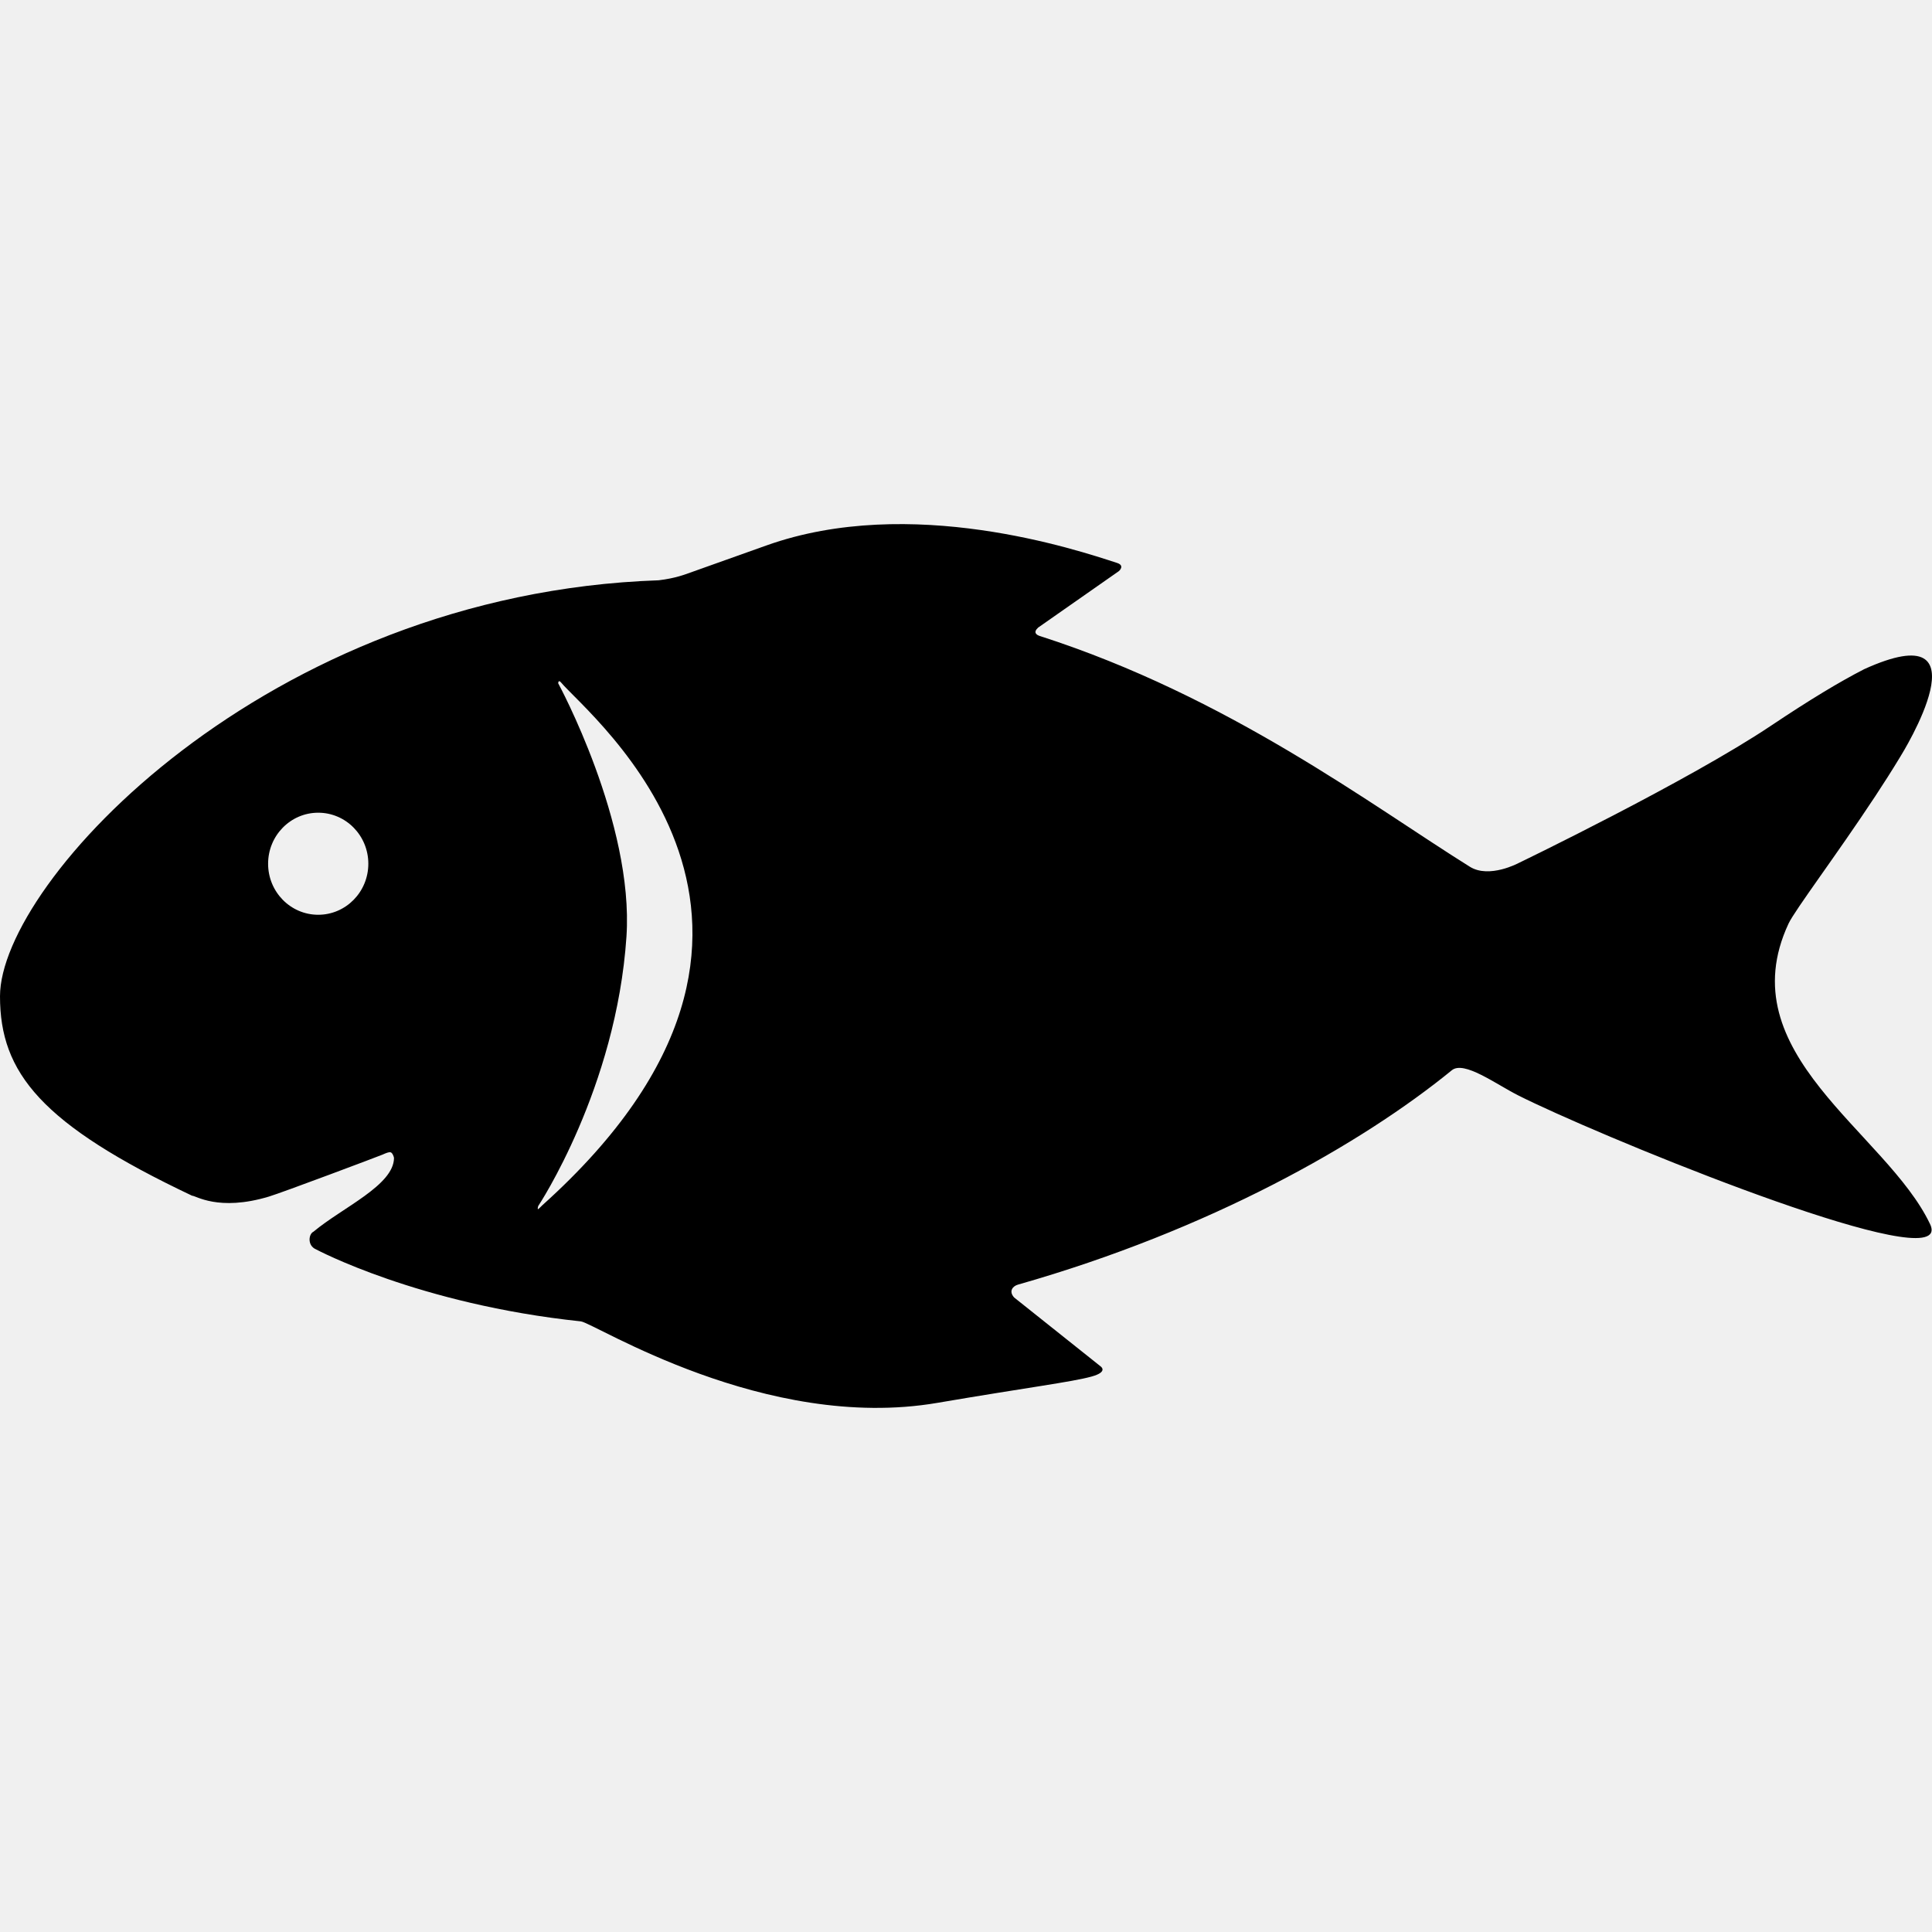
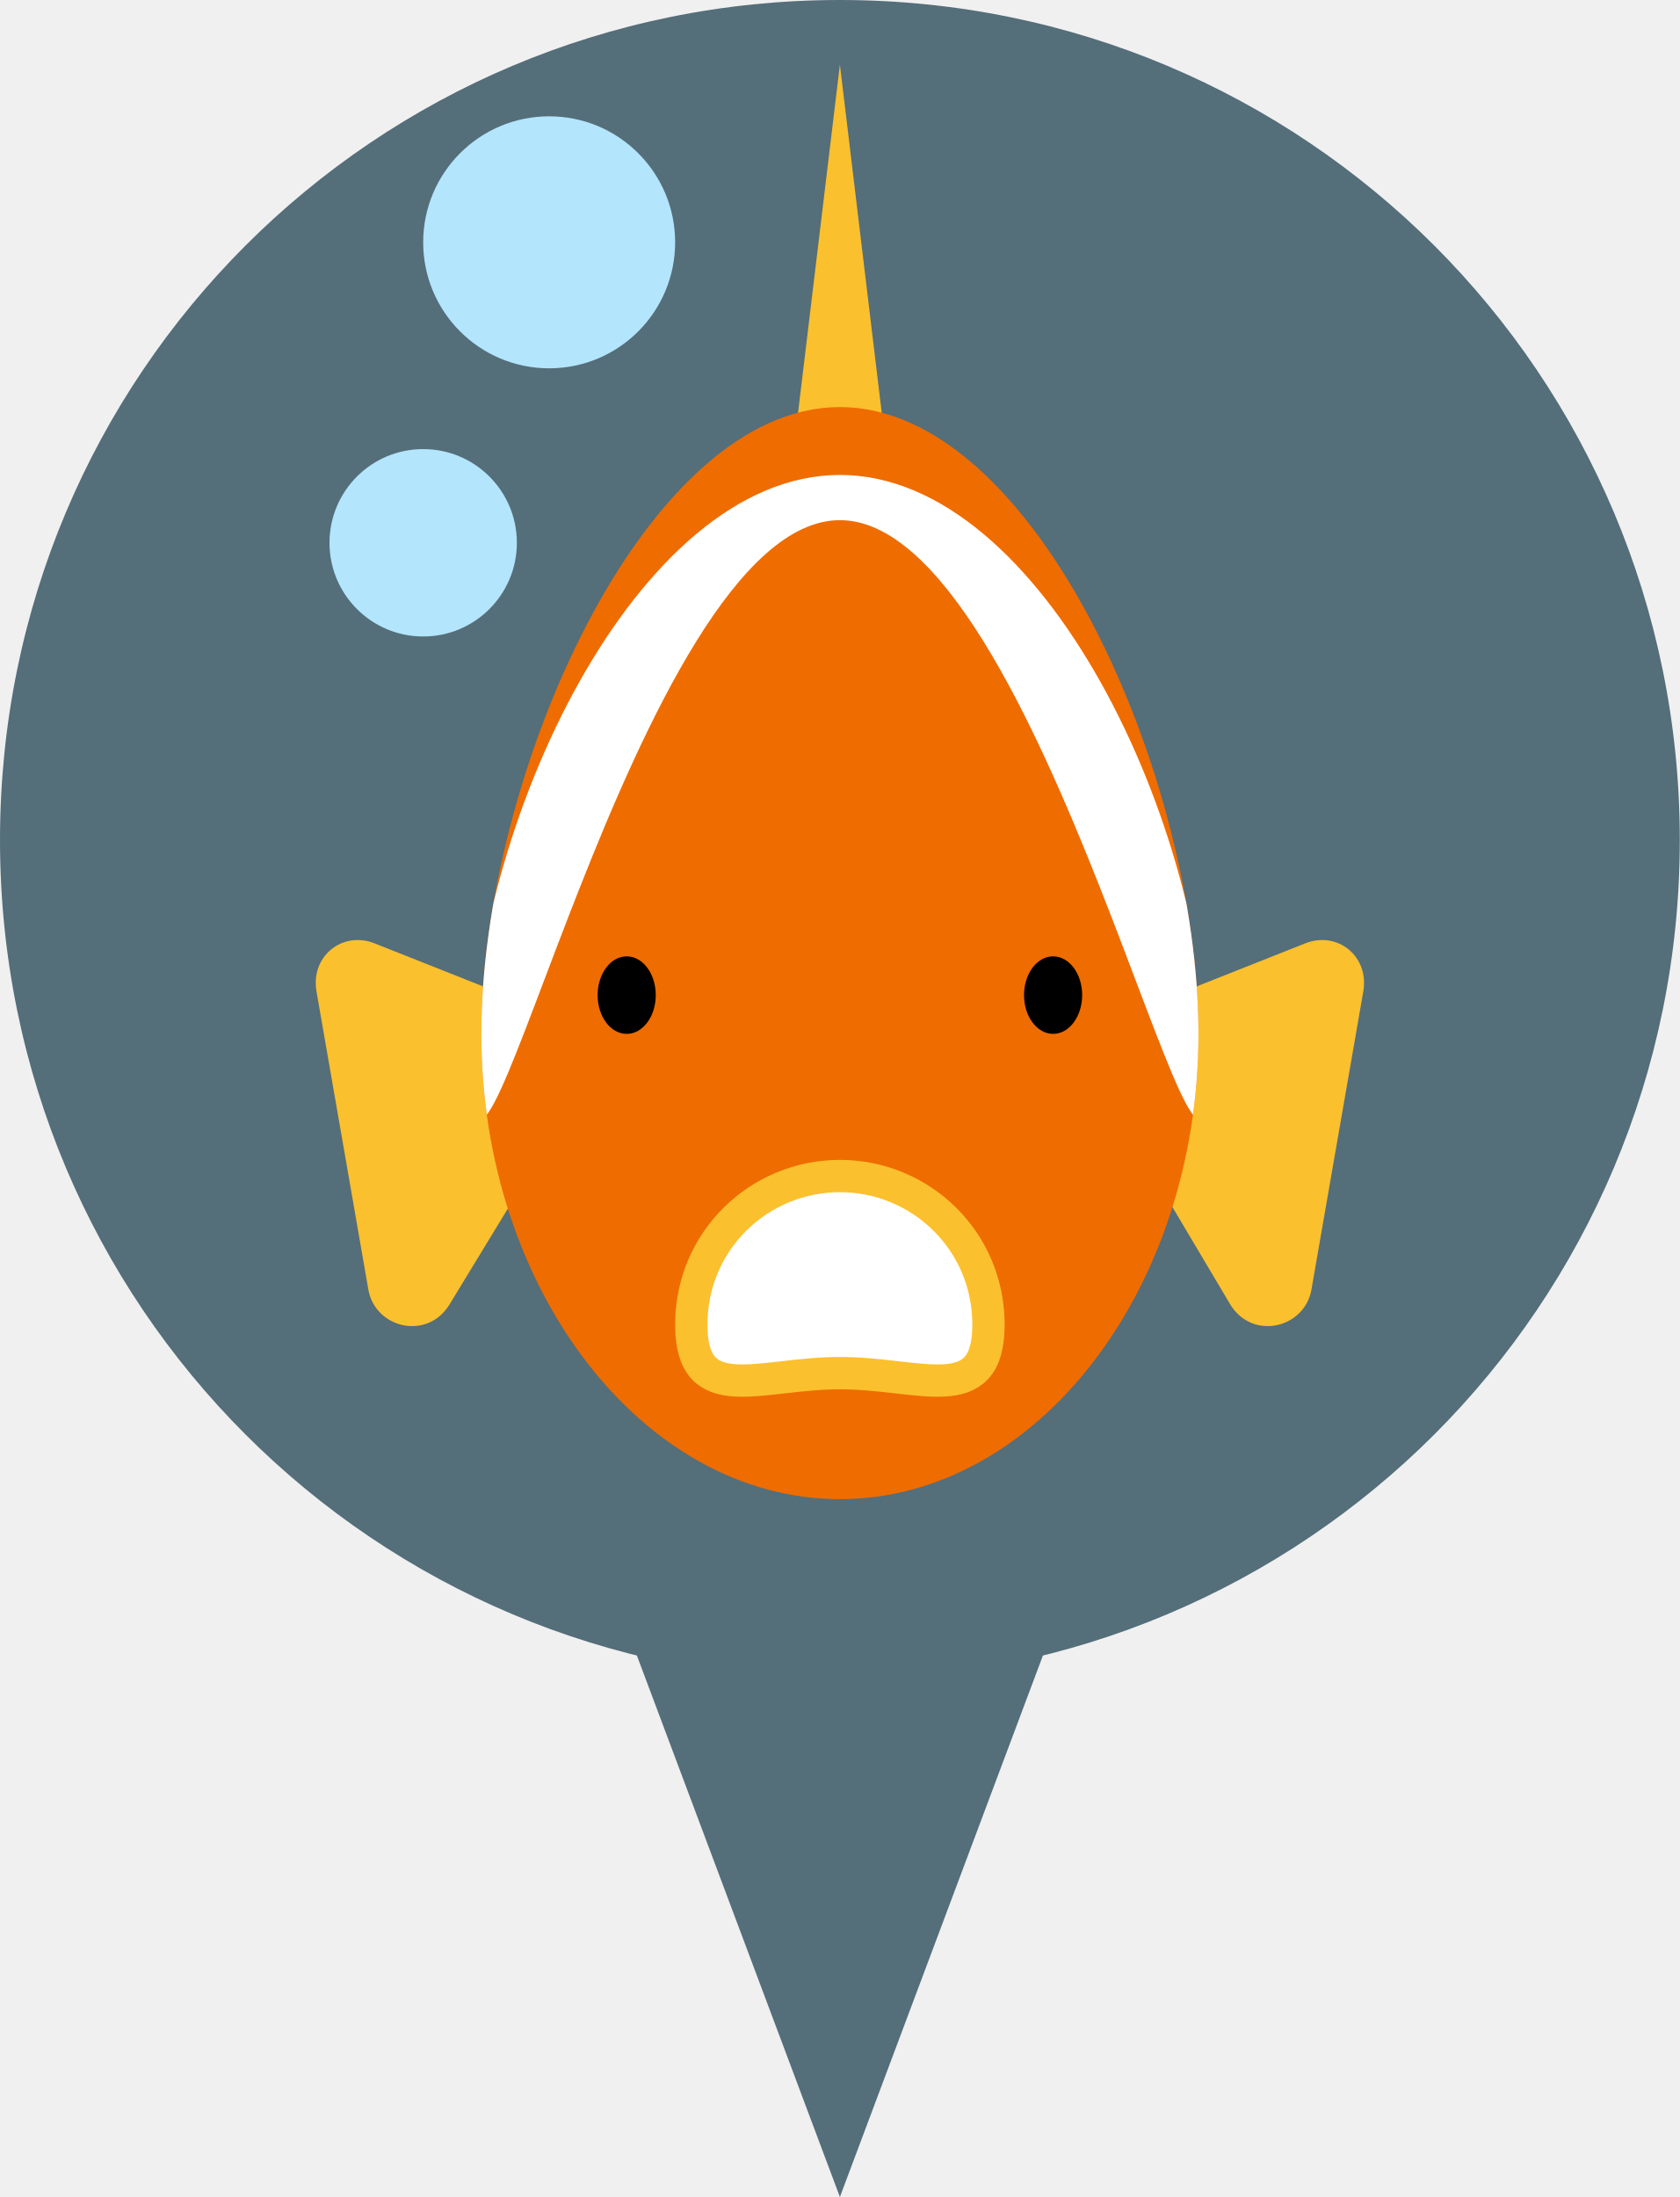
- <svg xmlns="http://www.w3.org/2000/svg" version="1.1" id="Capa_1" x="0px" y="0px" width="30px" height="30px" viewBox="0 0 381.496 381.496" style="enable-background:new 0 0 381.496 381.496;" xml:space="preserve">
-   <g>
+ <svg xmlns="http://www.w3.org/2000/svg" xmlns:xlink="http://www.w3.org/1999/xlink" version="1.1" x="0px" y="0px" viewBox="0 0 52 68" style="enable-background:new 0 0 52 68;" xml:space="preserve">
+   <style type="text/css">
+ 	.st0{fill:#546E7A;}
+ 	.style_card_focus{fill:#FAFAFA;stroke:url(#SVGID_1_);stroke-miterlimit:10;}
+ 	.st1{fill:#BCAAA4;}
+ 	.st2{fill:#263238;}
+ 	.st3{clip-path:url(#SVGID_3_);fill:#A1887F;}
+ 	.st4{fill:#9DC2E8;fill-opacity:0.25;}
+ 	.st5{fill:#EEEEEE;}
+ 	.st6{opacity:8.000000e-02;fill:url(#SVGID_4_);}
+ 	.st7{clip-path:url(#SVGID_6_);}
+ 	.st8{fill:none;}
+ 	.st9{clip-path:url(#SVGID_8_);}
+ 	.st10{fill:#FAFAFA;}
+ 	.st11{opacity:4.000000e-02;}
+ 	.st12{fill:url(#SVGID_9_);}
+ 	.st13{opacity:0.8;}
+ 	.st14{fill:url(#SVGID_10_);}
+ 	.st15{opacity:0.54;}
+ 	.st16{fill:#212121;}
+ 	.st17{fill:url(#SVGID_11_);}
+ 	.st18{fill:url(#SVGID_12_);}
+ 	.st19{opacity:0.12;}
+ 	.st20{opacity:8.000000e-02;fill:none;}
+ 	.st21{fill:#757575;}
+ 	.st22{fill:#0D0D0D;}
+ 	.st23{fill:#FFFFFF;}
+ 	.st24{opacity:2.000000e-02;}
+ 	.st25{fill:#231F20;}
+ 	.st26{fill:url(#SVGID_13_);}
+ 	.st27{fill:url(#SVGID_14_);}
+ 	.st28{opacity:8.000000e-02;fill:url(#SVGID_15_);}
+ 	.st29{clip-path:url(#SVGID_17_);}
+ 	.st30{fill:url(#SVGID_18_);}
+ 	.st31{fill:url(#SVGID_19_);}
+ 	.st32{clip-path:url(#SVGID_20_);}
+ 	.st33{fill:url(#SVGID_21_);}
+ 	.st34{fill:url(#SVGID_22_);}
+ 	.st35{fill:#B2B2B2;}
+ 	.st36{fill-opacity:0;}
+ 	.st37{clip-path:url(#SVGID_24_);}
+ 	.st38{fill:#FFFFFF;fill-opacity:0.3;}
+ 	.st39{fill:#FFFFFF;fill-opacity:0.9;}
+ 	.st40{clip-path:url(#SVGID_26_);fill:#FFFFFF;fill-opacity:0.3;}
+ 	.st41{clip-path:url(#SVGID_26_);fill:#FFFFFF;fill-opacity:0.9;}
+ 	.st42{clip-path:url(#SVGID_28_);fill:#FFFFFF;fill-opacity:0.9;}
+ 	.st43{clip-path:url(#SVGID_28_);fill:#FFFFFF;fill-opacity:0.3;}
+ 	.st44{opacity:0.9;}
+ 	.st45{opacity:8.000000e-02;fill:url(#SVGID_29_);}
+ 	.st46{clip-path:url(#SVGID_30_);}
+ 	.st47{clip-path:url(#SVGID_31_);fill:#FFFFFF;fill-opacity:0.3;}
+ 	.st48{clip-path:url(#SVGID_31_);fill:#FFFFFF;fill-opacity:0.9;}
+ 	.st49{clip-path:url(#SVGID_32_);fill:#FFFFFF;fill-opacity:0.9;}
+ 	.st50{clip-path:url(#SVGID_32_);fill:#FFFFFF;fill-opacity:0.3;}
+ 	.st51{clip-path:url(#SVGID_34_);}
+ 	.st52{fill:url(#SVGID_35_);}
+ 	.st53{fill:url(#SVGID_36_);}
+ 	.st54{fill:url(#SVGID_37_);}
+ 	.st55{fill:url(#SVGID_38_);}
+ 	.st56{opacity:8.000000e-02;fill:url(#SVGID_39_);}
+ 	.st57{clip-path:url(#SVGID_41_);}
+ 	.st58{fill:url(#SVGID_42_);}
+ 	.st59{fill:url(#SVGID_43_);}
+ 	.st60{fill:#999999;}
+ 	.st61{clip-path:url(#SVGID_44_);}
+ 	.st62{fill:url(#SVGID_45_);}
+ 	.st63{fill:url(#SVGID_46_);}
+ 	.st64{clip-path:url(#SVGID_47_);}
+ 	.st65{clip-path:url(#SVGID_48_);fill:#FFFFFF;fill-opacity:0.3;}
+ 	.st66{clip-path:url(#SVGID_48_);fill:#FFFFFF;fill-opacity:0.9;}
+ 	.st67{clip-path:url(#SVGID_49_);fill:#FFFFFF;fill-opacity:0.9;}
+ 	.st68{clip-path:url(#SVGID_49_);fill:#FFFFFF;fill-opacity:0.3;}
+ 	.st69{fill:url(#SVGID_50_);}
+ 	.st70{fill:url(#SVGID_51_);}
+ 	.st71{opacity:0.5;}
+ 	.st72{opacity:8.000000e-02;fill:url(#SVGID_52_);}
+ 	.st73{clip-path:url(#SVGID_54_);}
+ 	.st74{fill:url(#SVGID_55_);}
+ 	.st75{fill:url(#SVGID_56_);}
+ 	.st76{opacity:0.26;}
+ 	.st77{clip-path:url(#SVGID_57_);}
+ 	.st78{fill:url(#SVGID_58_);}
+ 	.st79{fill:url(#SVGID_59_);}
+ 	.st80{clip-path:url(#SVGID_60_);}
+ 	.st81{clip-path:url(#SVGID_61_);fill:#FFFFFF;fill-opacity:0.3;}
+ 	.st82{clip-path:url(#SVGID_61_);fill:#FFFFFF;fill-opacity:0.9;}
+ 	.st83{clip-path:url(#SVGID_62_);fill:#FFFFFF;fill-opacity:0.9;}
+ 	.st84{clip-path:url(#SVGID_62_);fill:#FFFFFF;fill-opacity:0.3;}
+ 	.st85{fill:url(#SVGID_63_);}
+ 	.st86{fill:url(#SVGID_64_);}
+ 	.st87{clip-path:url(#SVGID_65_);}
+ 	.st88{clip-path:url(#SVGID_66_);fill:#FFFFFF;fill-opacity:0.3;}
+ 	.st89{clip-path:url(#SVGID_66_);fill:#FFFFFF;fill-opacity:0.9;}
+ 	.st90{clip-path:url(#SVGID_67_);fill:#FFFFFF;fill-opacity:0.9;}
+ 	.st91{clip-path:url(#SVGID_67_);fill:#FFFFFF;fill-opacity:0.3;}
+ 	.st92{clip-path:url(#SVGID_69_);}
+ 	.st93{fill:url(#SVGID_70_);}
+ 	.st94{fill:url(#SVGID_71_);}
+ 	.st95{fill:url(#SVGID_72_);}
+ 	.st96{fill:url(#SVGID_73_);}
+ 	.st97{opacity:8.000000e-02;fill:url(#SVGID_74_);}
+ 	.st98{clip-path:url(#SVGID_76_);}
+ 	.st99{fill:url(#SVGID_77_);}
+ 	.st100{fill:url(#SVGID_78_);}
+ 	.st101{clip-path:url(#SVGID_79_);}
+ 	.st102{fill:url(#SVGID_80_);}
+ 	.st103{fill:url(#SVGID_81_);}
+ 	.st104{opacity:0.4;clip-path:url(#SVGID_83_);fill:#333333;}
+ 	.st105{clip-path:url(#SVGID_83_);}
+ 	.st106{clip-path:url(#SVGID_85_);}
+ 	.st107{fill:url(#SVGID_86_);}
+ 	.st108{fill:url(#SVGID_87_);}
+ 	.st109{opacity:0.25;fill:#9DC2E8;}
+ 	.st110{opacity:0.87;}
+ 	.st111{opacity:0.2;clip-path:url(#SVGID_83_);}
+ 	.st112{opacity:8.000000e-02;fill:url(#SVGID_88_);}
+ 	.st113{clip-path:url(#SVGID_90_);}
+ 	.st114{fill:url(#SVGID_91_);}
+ 	.st115{fill:url(#SVGID_92_);}
+ 	.st116{clip-path:url(#SVGID_93_);}
+ 	.st117{fill:url(#SVGID_94_);}
+ 	.st118{fill:url(#SVGID_95_);}
+ 	.st119{opacity:0.4;clip-path:url(#SVGID_97_);fill:#333333;}
+ 	.st120{clip-path:url(#SVGID_97_);}
+ 	.st121{clip-path:url(#SVGID_98_);}
+ 	.st122{fill:url(#SVGID_99_);}
+ 	.st123{fill:url(#SVGID_100_);}
+ 	.st124{opacity:0.25;}
+ 	.st125{opacity:0.2;clip-path:url(#SVGID_97_);}
+ 	.st126{clip-path:url(#SVGID_101_);}
+ 	.st127{clip-path:url(#SVGID_102_);fill:#FFFFFF;fill-opacity:0.3;}
+ 	.st128{clip-path:url(#SVGID_102_);fill:#FFFFFF;fill-opacity:0.9;}
+ 	.st129{clip-path:url(#SVGID_103_);fill:#FFFFFF;fill-opacity:0.9;}
+ 	.st130{clip-path:url(#SVGID_103_);fill:#FFFFFF;fill-opacity:0.3;}
+ 	.st131{opacity:8.000000e-02;fill:url(#SVGID_104_);}
+ 	.st132{clip-path:url(#SVGID_106_);}
+ 	.st133{fill:url(#SVGID_107_);}
+ 	.st134{fill:url(#SVGID_108_);}
+ 	.st135{clip-path:url(#SVGID_109_);}
+ 	.st136{fill:url(#SVGID_110_);}
+ 	.st137{fill:url(#SVGID_111_);}
+ 	.st138{opacity:0.4;clip-path:url(#SVGID_113_);fill:#333333;}
+ 	.st139{clip-path:url(#SVGID_113_);}
+ 	.st140{clip-path:url(#SVGID_114_);}
+ 	.st141{fill:url(#SVGID_115_);}
+ 	.st142{fill:url(#SVGID_116_);}
+ 	.st143{opacity:0.2;clip-path:url(#SVGID_113_);}
+ 	.st144{clip-path:url(#SVGID_117_);}
+ 	.st145{clip-path:url(#SVGID_118_);fill:#FFFFFF;fill-opacity:0.3;}
+ 	.st146{clip-path:url(#SVGID_118_);fill:#FFFFFF;fill-opacity:0.9;}
+ 	.st147{clip-path:url(#SVGID_119_);fill:#FFFFFF;fill-opacity:0.9;}
+ 	.st148{clip-path:url(#SVGID_119_);fill:#FFFFFF;fill-opacity:0.3;}
+ 	.st149{opacity:8.000000e-02;fill:url(#SVGID_120_);}
+ 	.st150{clip-path:url(#SVGID_122_);}
+ 	.st151{fill:url(#SVGID_123_);}
+ 	.st152{fill:url(#SVGID_124_);}
+ 	.st153{clip-path:url(#SVGID_125_);}
+ 	.st154{fill:url(#SVGID_126_);}
+ 	.st155{fill:url(#SVGID_127_);}
+ 	.st156{clip-path:url(#SVGID_128_);}
+ 	.st157{clip-path:url(#SVGID_129_);fill:#FFFFFF;fill-opacity:0.3;}
+ 	.st158{clip-path:url(#SVGID_129_);fill:#FFFFFF;fill-opacity:0.9;}
+ 	.st159{clip-path:url(#SVGID_130_);fill:#FFFFFF;fill-opacity:0.9;}
+ 	.st160{clip-path:url(#SVGID_130_);fill:#FFFFFF;fill-opacity:0.3;}
+ 	.st161{fill:url(#SVGID_131_);}
+ 	.st162{fill:url(#SVGID_132_);}
+ 	.st163{clip-path:url(#SVGID_133_);}
+ 	.st164{clip-path:url(#SVGID_134_);fill:#FFFFFF;fill-opacity:0.3;}
+ 	.st165{clip-path:url(#SVGID_134_);fill:#FFFFFF;fill-opacity:0.9;}
+ 	.st166{clip-path:url(#SVGID_135_);fill:#FFFFFF;fill-opacity:0.9;}
+ 	.st167{clip-path:url(#SVGID_135_);fill:#FFFFFF;fill-opacity:0.3;}
+ 	.st168{clip-path:url(#SVGID_136_);}
+ 	.st169{clip-path:url(#SVGID_137_);fill:#FFFFFF;fill-opacity:0.3;}
+ 	.st170{clip-path:url(#SVGID_137_);fill:#FFFFFF;fill-opacity:0.9;}
+ 	.st171{clip-path:url(#SVGID_138_);fill:#FFFFFF;fill-opacity:0.9;}
+ 	.st172{clip-path:url(#SVGID_138_);fill:#FFFFFF;fill-opacity:0.3;}
+ 	.st173{opacity:0.7;}
+ 	.st174{fill:#FF4081;}
+ 	.st175{fill:#11B2B2;}
+ 	.st176{fill:#0288D1;}
+ 	.st177{fill:#18FFFF;fill-opacity:0.5;}
+ 	.st178{fill:none;stroke:#FF4081;stroke-miterlimit:10;}
+ 	.st179{fill:#444444;}
+ 	.st180{fill:#3E4FB1;}
+ 	.st181{fill:#4F2CA5;}
+ 	.st182{fill:#33AC71;}
+ 	.st183{fill:#00796B;}
+ 	.st184{fill:#FFEB3B;}
+ 	.st185{clip-path:url(#SVGID_142_);}
+ 	.st186{clip-path:url(#SVGID_143_);}
+ 	.st187{fill:url(#SVGID_144_);}
+ 	.st188{fill:url(#SVGID_145_);}
+ 	.st189{opacity:0.54;clip-path:url(#SVGID_142_);}
+ 	.st190{fill:#E64A19;}
+ 	.st191{clip-path:url(#SVGID_146_);}
+ 	.st192{clip-path:url(#SVGID_147_);fill:#FFFFFF;fill-opacity:0.3;}
+ 	.st193{clip-path:url(#SVGID_147_);fill:#FFFFFF;fill-opacity:0.9;}
+ 	.st194{clip-path:url(#SVGID_148_);fill:#FFFFFF;fill-opacity:0.9;}
+ 	.st195{clip-path:url(#SVGID_148_);fill:#FFFFFF;fill-opacity:0.3;}
+ 	.st196{clip-path:url(#SVGID_152_);}
+ 	.st197{clip-path:url(#SVGID_153_);}
+ 	.st198{fill:url(#SVGID_154_);}
+ 	.st199{fill:url(#SVGID_155_);}
+ 	.st200{clip-path:url(#SVGID_156_);}
+ 	.st201{clip-path:url(#SVGID_157_);fill:#FFFFFF;fill-opacity:0.3;}
+ 	.st202{clip-path:url(#SVGID_157_);fill:#FFFFFF;fill-opacity:0.9;}
+ 	.st203{clip-path:url(#SVGID_158_);fill:#FFFFFF;fill-opacity:0.9;}
+ 	.st204{clip-path:url(#SVGID_158_);fill:#FFFFFF;fill-opacity:0.3;}
+ 	.st205{fill:#F4511E;}
+ 	.st206{fill:#A1887F;}
+ 	.st207{fill:#4E342E;}
+ 	.st208{fill:#FFA726;}
+ 	.st209{fill:#5D4037;}
+ 	.st210{fill:#E65100;}
+ 	.st211{fill:#F57F17;}
+ 	.st212{fill:#FDD835;}
+ 	.st213{fill:#64DD17;}
+ 	.st214{fill:#26C6DA;}
+ 	.st215{fill:#B388FF;}
+ 	.st216{fill:#8D6E63;}
+ 	.st217{fill:#AD1457;}
+ 	.st218{fill:#1E88E5;}
+ 	.st219{fill:#FF8F00;}
+ 	.st220{clip-path:url(#SVGID_160_);fill:#BCAAA4;}
+ 	.st221{clip-path:url(#SVGID_161_);fill:#BCAAA4;}
+ 	.st222{clip-path:url(#SVGID_163_);fill:#A1887F;}
+ 	.st223{fill:#37474F;}
+ 	.st224{clip-path:url(#SVGID_165_);fill:#A1887F;}
+ 	.st225{fill:#424242;}
+ 	.st226{fill:#616161;}
+ 	.st227{fill:#FFEE58;}
+ 	.st228{clip-path:url(#SVGID_167_);fill:#7CB342;}
+ 	.st229{fill:#039BE5;}
+ 	.st230{fill:#7CB342;}
+ 	.st231{clip-path:url(#SVGID_169_);fill:#424242;}
+ 	.st232{clip-path:url(#SVGID_171_);fill:#424242;}
+ 	.st233{fill:#64433A;}
+ 	.st234{fill:#B3E5FC;}
+ 	.st235{fill:#FBC02D;}
+ 	.st236{fill:#EF6C00;}
+ 	.st237{fill:#FFFFFF;stroke:#FBC02D;stroke-miterlimit:10;}
+ 	.st238{clip-path:url(#SVGID_173_);fill:#FFFFFF;}
+ 	.st239{clip-path:url(#SVGID_175_);fill:#FFFFFF;}
+ 	.st240{fill:none;stroke:#A1887F;stroke-miterlimit:10;}
+ 	.st241{fill:none;stroke:#5D4037;stroke-miterlimit:10;}
+ 	.st242{fill:#F5F5F5;}
+ 	.st243{fill:#D81B60;}
+ 	.st244{fill:#F8BBD0;}
+ 	.st245{fill:#FCE4EC;}
+ 	.st246{fill:#FFFFFF;stroke:#1E88E5;stroke-miterlimit:10;}
+ 	.st247{fill:#FFFFFF;stroke:#D81B60;stroke-miterlimit:10;}
+ 	.st248{fill:none;stroke:#D81B60;stroke-miterlimit:10;}
+ 	.st249{clip-path:url(#SVGID_177_);fill:none;stroke:#D81B60;stroke-miterlimit:10;}
+ 	.st250{clip-path:url(#SVGID_179_);fill:none;stroke:#D81B60;stroke-miterlimit:10;}
+ 	.st251{clip-path:url(#SVGID_181_);fill:none;stroke:#D81B60;stroke-miterlimit:10;}
+ 	.st252{clip-path:url(#SVGID_183_);fill:none;stroke:#D81B60;stroke-miterlimit:10;}
+ 	.st253{fill:#5E35B1;}
+ 	.st254{fill:#9CCC65;}
+ 	.st255{clip-path:url(#SVGID_185_);fill:#9CCC65;}
+ 	.st256{clip-path:url(#SVGID_187_);fill:#9CCC65;}
+ 	.st257{clip-path:url(#SVGID_189_);fill:#9CCC65;}
+ 	.st258{clip-path:url(#SVGID_191_);fill:#9CCC65;}
+ 	.st259{display:none;}
+ 	.st260{display:inline;}
+ 	.st261{fill:#FFAB91;}
+ 	.st262{display:inline;opacity:0.6;}
+ 	.st263{fill:#03A9F4;}
+ 	.st264{display:inline;fill:#18FFFF;fill-opacity:0.5;}
+ 	.st265{display:inline;fill:#3F51B5;}
+ 	.st266{fill:#18FFFF;}
+ 	.st267{display:inline;fill:#0288D1;}
+ 	.st268{fill:#512DA8;}
+ </style>
+   <symbol id="Pin" viewBox="-26 -34 52 68">
    <g>
-       <g id="Layer_5_13_">
+       <path class="st0" d="M26,8C26-6.4,14.4-18,0-18S-26-6.4-26,8s11.6,26,26,26S26,22.4,26,8z" />
+     </g>
+     <polygon class="st0" points="7.5,-14 0,-34 -7.5,-14  " />
+   </symbol>
+   <linearGradient id="SVGID_1_" gradientUnits="userSpaceOnUse" x1="-1048" y1="85.5" x2="-1048" y2="84.5">
+     <stop offset="0" style="stop-color:#000000" />
+     <stop offset="4.000000e-02" style="stop-color:#000000;stop-opacity:0" />
+   </linearGradient>
+   <g id="Layouts">
+     <g id="spec_x5F_header">
+ 	</g>
+   </g>
+   <g id="Ebene_9">
+ </g>
+   <g id="Ebene_10">
+ </g>
+   <g id="Owl_separated">
+ </g>
+   <g id="bear">
+ </g>
+   <g id="Icons">
+ </g>
+   <g id="Bat">
+ </g>
+   <g id="parrot">
+ </g>
+   <g id="boar">
+     <use xlink:href="#Pin" width="52" height="68" x="-26" y="-34" transform="matrix(1 0 0 -1 26.0001 34)" style="overflow:visible;" />
+     <circle class="st234" cx="13.1" cy="16.8" r="2.9" />
+     <circle class="st234" cx="17" cy="7.5" r="3.9" />
+     <g>
+       <g>
+         <polygon class="st235" points="23.5,22.8 26,2 28.5,22.8    " />
        <g>
-           <path d="M353.165,182.381c1.217-2.613,9.533-13.636,17.062-25.062c0.007-0.008,0.013-0.016,0.017-0.023      c1.699-2.578,3.355-5.175,4.885-7.702c0.043-0.071,0.086-0.143,0.129-0.214c0.248-0.412,17.859-28.646-7.225-17.212      c0,0.002-0.002,0.005-0.004,0.007c-4.713,2.417-10.707,6.021-18.244,11.072c-16.441,11.021-49.885,27.154-49.885,27.154      s-5.82,3.144-9.658,0.749c-19.396-12.1-47.656-33.594-84.912-45.562c-0.621-0.2-1.408-0.673-0.338-1.664l15.955-11.158      c0,0,1.25-1.08-0.355-1.602c-7.896-2.573-40.783-13.601-69.24-3.462c-5.797,2.065-10.555,3.761-14.467,5.155      c-1.682,0.6-3.391,1.305-6.799,1.726C52.482,117.237,0,174.203,0,196.737c0,15.123,8.154,25.271,37.947,39.378      c0.598-0.095,5.146,3.17,15.137,0.168c2.678-0.805,21.697-7.968,22.453-8.291c0.758-0.346,1.25-0.517,1.564-0.466      c0.404,0.064,0.701,0.962,0.699,1.144c-0.063,5.387-10.16,9.75-15.893,14.537c-0.984,0.459-1.248,2.744,0.475,3.484      c0.002,0,20.246,10.854,52.307,14.229c2.592,0.273,36.34,21.897,70.371,16.096c17.999-3.069,26.564-4.119,30.473-5.197      c3.412-0.94,1.783-2.022,1.783-2.022l-17.059-13.592c-1.155-1.281-0.221-2.265,0.746-2.539      c37.882-10.779,67.834-27.771,85.672-42.328c2.402-1.961,8.645,2.701,13.102,4.953c14.801,7.477,76.238,32.803,81.301,27.442      c0.436-0.452,0.467-1.125,0.023-2.05C372.456,223.524,341.21,208.035,353.165,182.381z M62.835,180.632      c-5.465,0-9.895-4.512-9.895-10.077s4.43-10.076,9.895-10.076s9.896,4.511,9.896,10.076S68.3,180.632,62.835,180.632z       M107.118,237.965c-0.609,0.547-1.164,1.373-0.842,0.185c0,0,15.426-23.21,17.426-53.211      c1.498-22.484-13.482-50.02-13.482-50.02s0.029-0.804,0.555-0.169C116.108,141.2,168.618,182.688,107.118,237.965z" />
+           <g>
+             <g>
+               <path class="st235" d="M34.6,31.5l5.8-2.3c1-0.4,2,0.4,1.8,1.5l-1.6,9.2c-0.2,1.2-1.8,1.6-2.5,0.5L34,33.5        C33.5,32.7,33.8,31.8,34.6,31.5z" />
+             </g>
+           </g>
+           <g>
+             <g>
+               <path class="st235" d="M17.4,31.5l-5.8-2.3c-1-0.4-2,0.4-1.8,1.5l1.6,9.2c0.2,1.2,1.8,1.6,2.5,0.5l4.2-6.9        C18.5,32.7,18.2,31.8,17.4,31.5z" />
+             </g>
+           </g>
        </g>
+       </g>
+       <path class="st236" d="M14.9,32c0-7.9,5-19.4,11.1-19.4S37.1,24.1,37.1,32s-5,14.4-11.1,14.4S14.9,39.9,14.9,32z" />
+       <g>
+         <ellipse cx="19.4" cy="30.8" rx="0.9" ry="1.2" />
+         <ellipse cx="32.6" cy="30.8" rx="0.9" ry="1.2" />
+       </g>
+       <path class="st237" d="M30.6,41c0,2.6-2.1,1.5-4.6,1.5s-4.6,1.1-4.6-1.5s2.1-4.6,4.6-4.6S30.6,38.4,30.6,41z" />
+       <g>
+         <defs>
+           <path id="SVGID_172_" d="M14.9,32c0-7.9,5-19.4,11.1-19.4S37.1,24.1,37.1,32s-5,14.4-11.1,14.4S14.9,39.9,14.9,32z" />
+         </defs>
+         <clipPath id="SVGID_3_">
+           <use xlink:href="#SVGID_172_" style="overflow:visible;" />
+         </clipPath>
+         <path style="clip-path:url(#SVGID_3_);fill:#FFFFFF;" d="M14.6,33.2c0-7.6,5.1-18.5,11.4-18.5s11.4,10.9,11.4,18.5     S32.3,16.1,26,16.1S14.6,40.8,14.6,33.2z" />
      </g>
    </g>
  </g>
-   <g>
- </g>
-   <g>
- </g>
-   <g>
- </g>
-   <g>
- </g>
-   <g>
- </g>
-   <g>
- </g>
-   <g>
- </g>
-   <g>
- </g>
-   <g>
- </g>
-   <g>
- </g>
-   <g>
- </g>
-   <g>
- </g>
-   <g>
- </g>
-   <g>
- </g>
-   <g>
+   <g id="Unicorn">
+ </g>
+   <g id="Fox_separated">
+ </g>
+   <g id="Ebene_11">
+ </g>
+   <g id="Ebene_7" class="st259">
+ </g>
+   <g id="Bounding" class="st259">
+ </g>
+   <g id="Horiz_Margins" class="st259">
+ </g>
+   <g id="Vert_Sizing" class="st259">
+ </g>
+   <g id="Vert_Keylines">
</g>
</svg>
